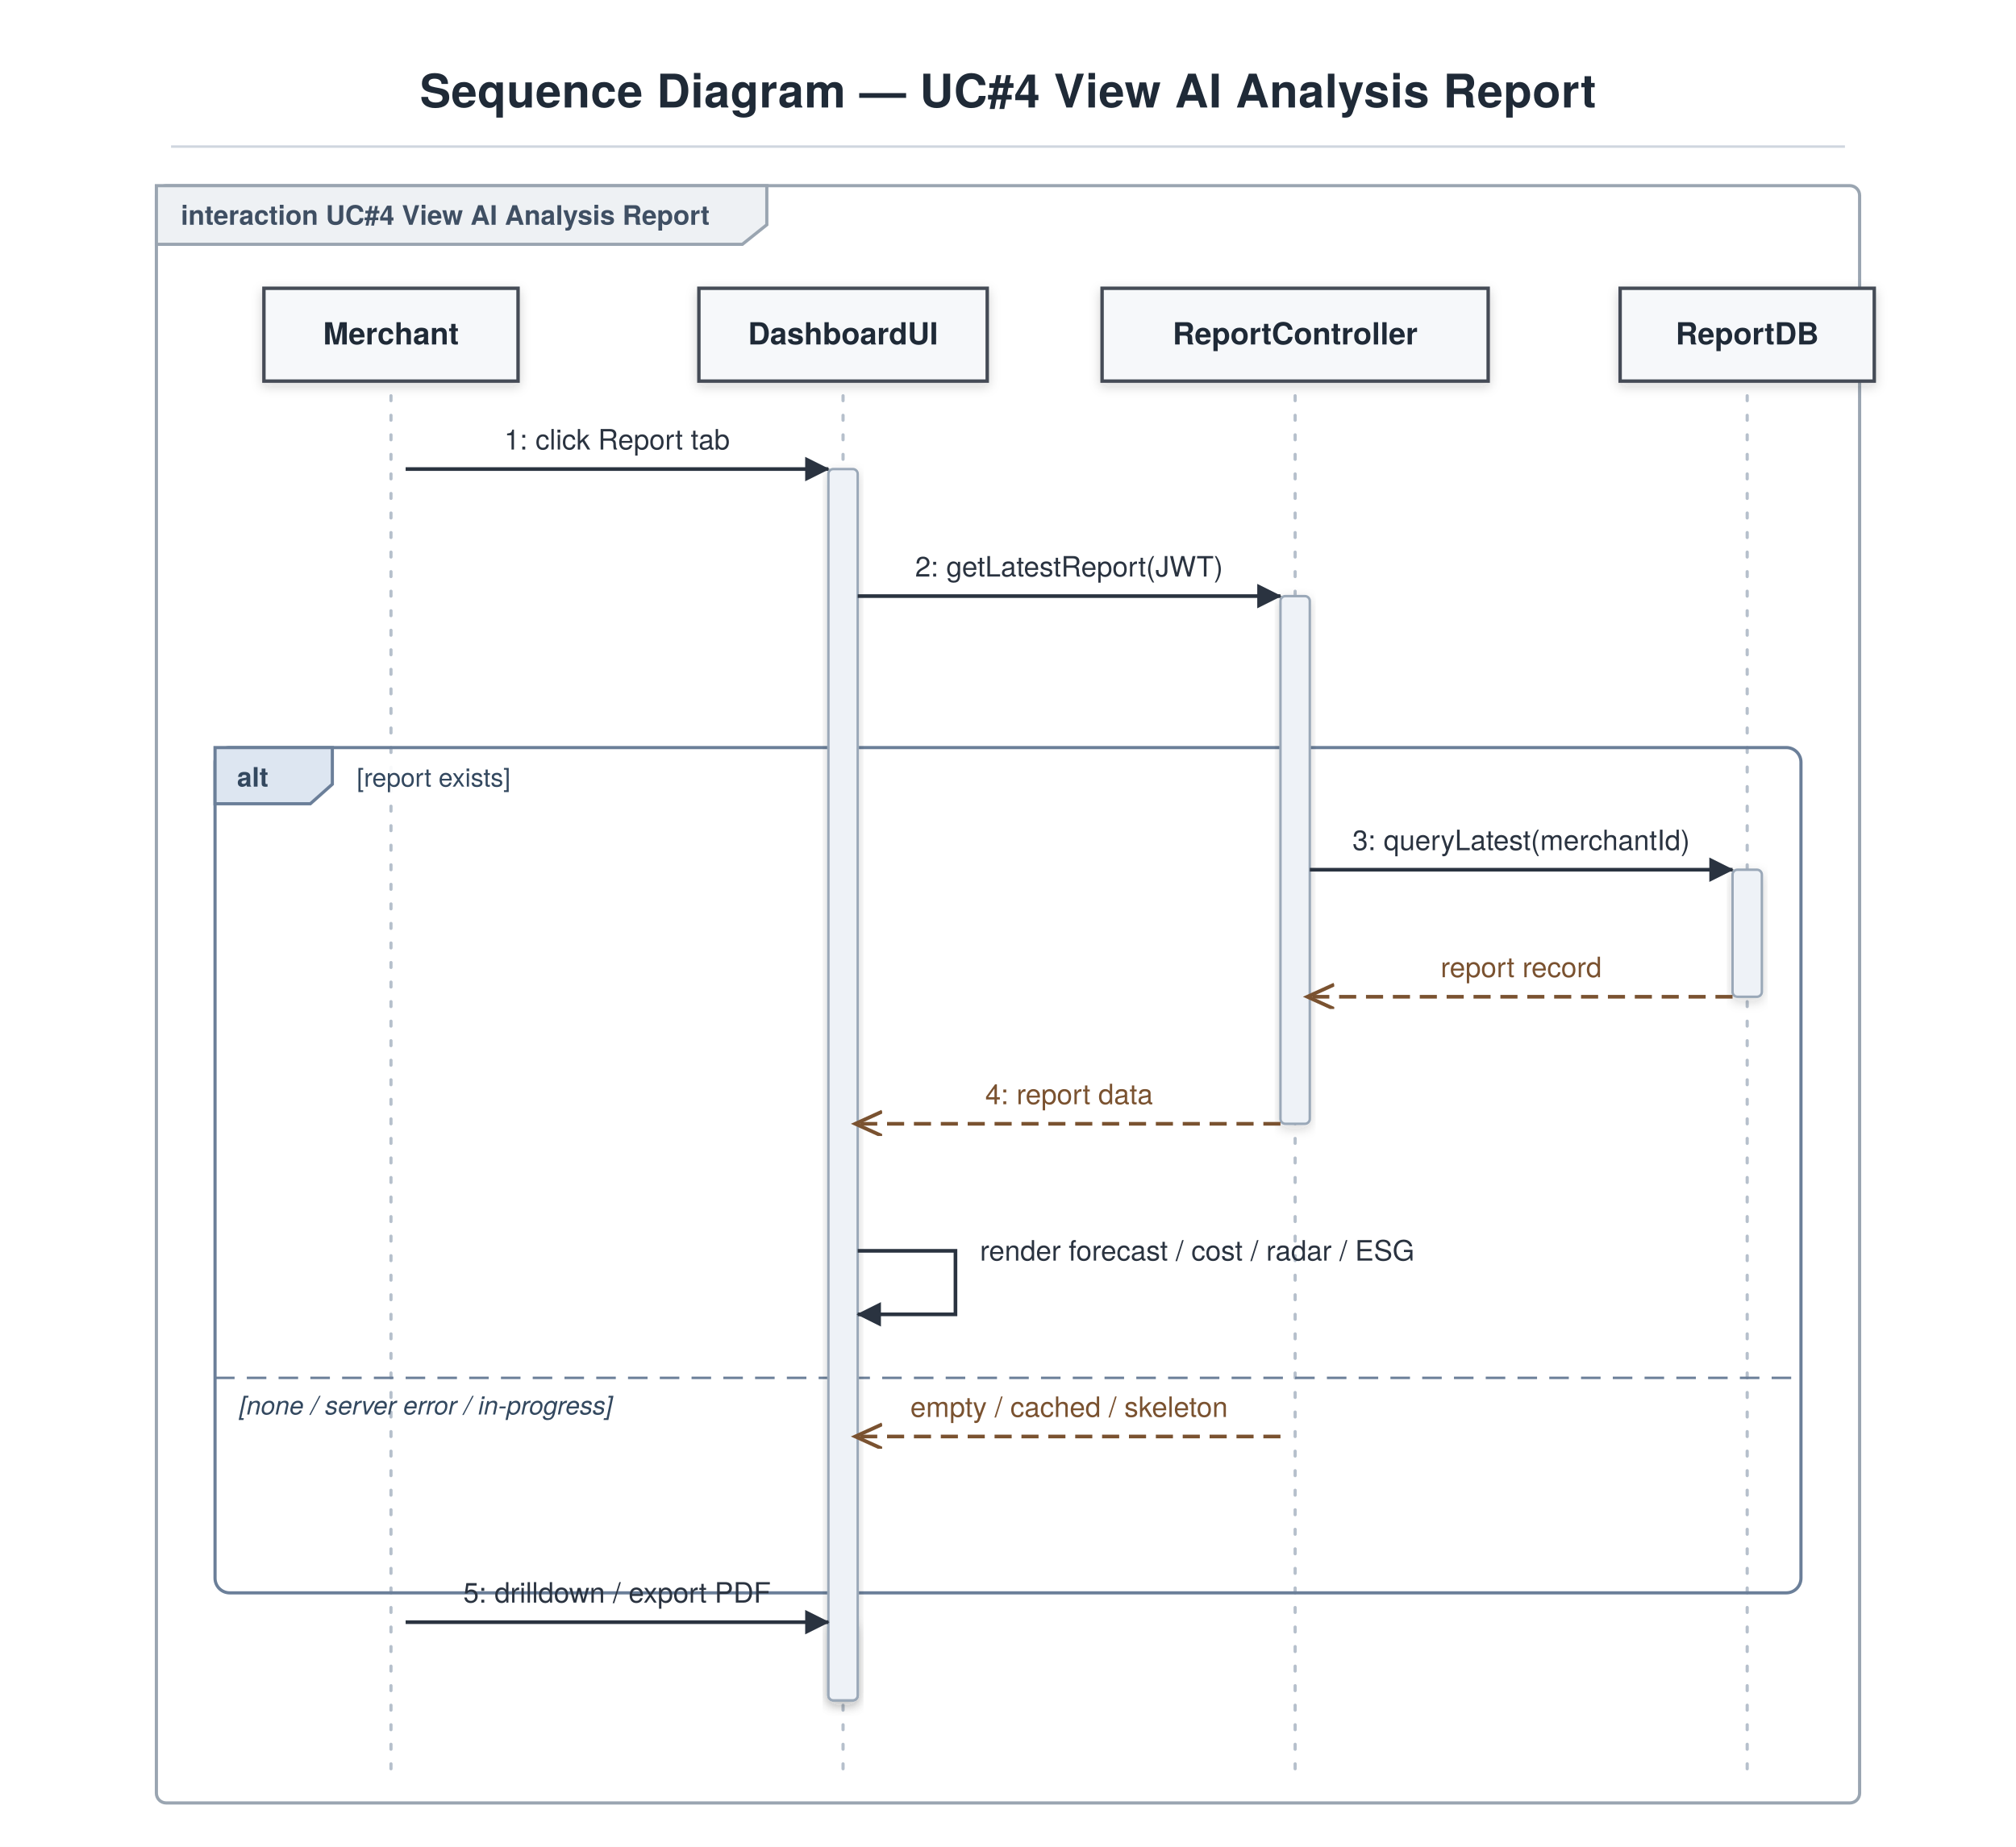
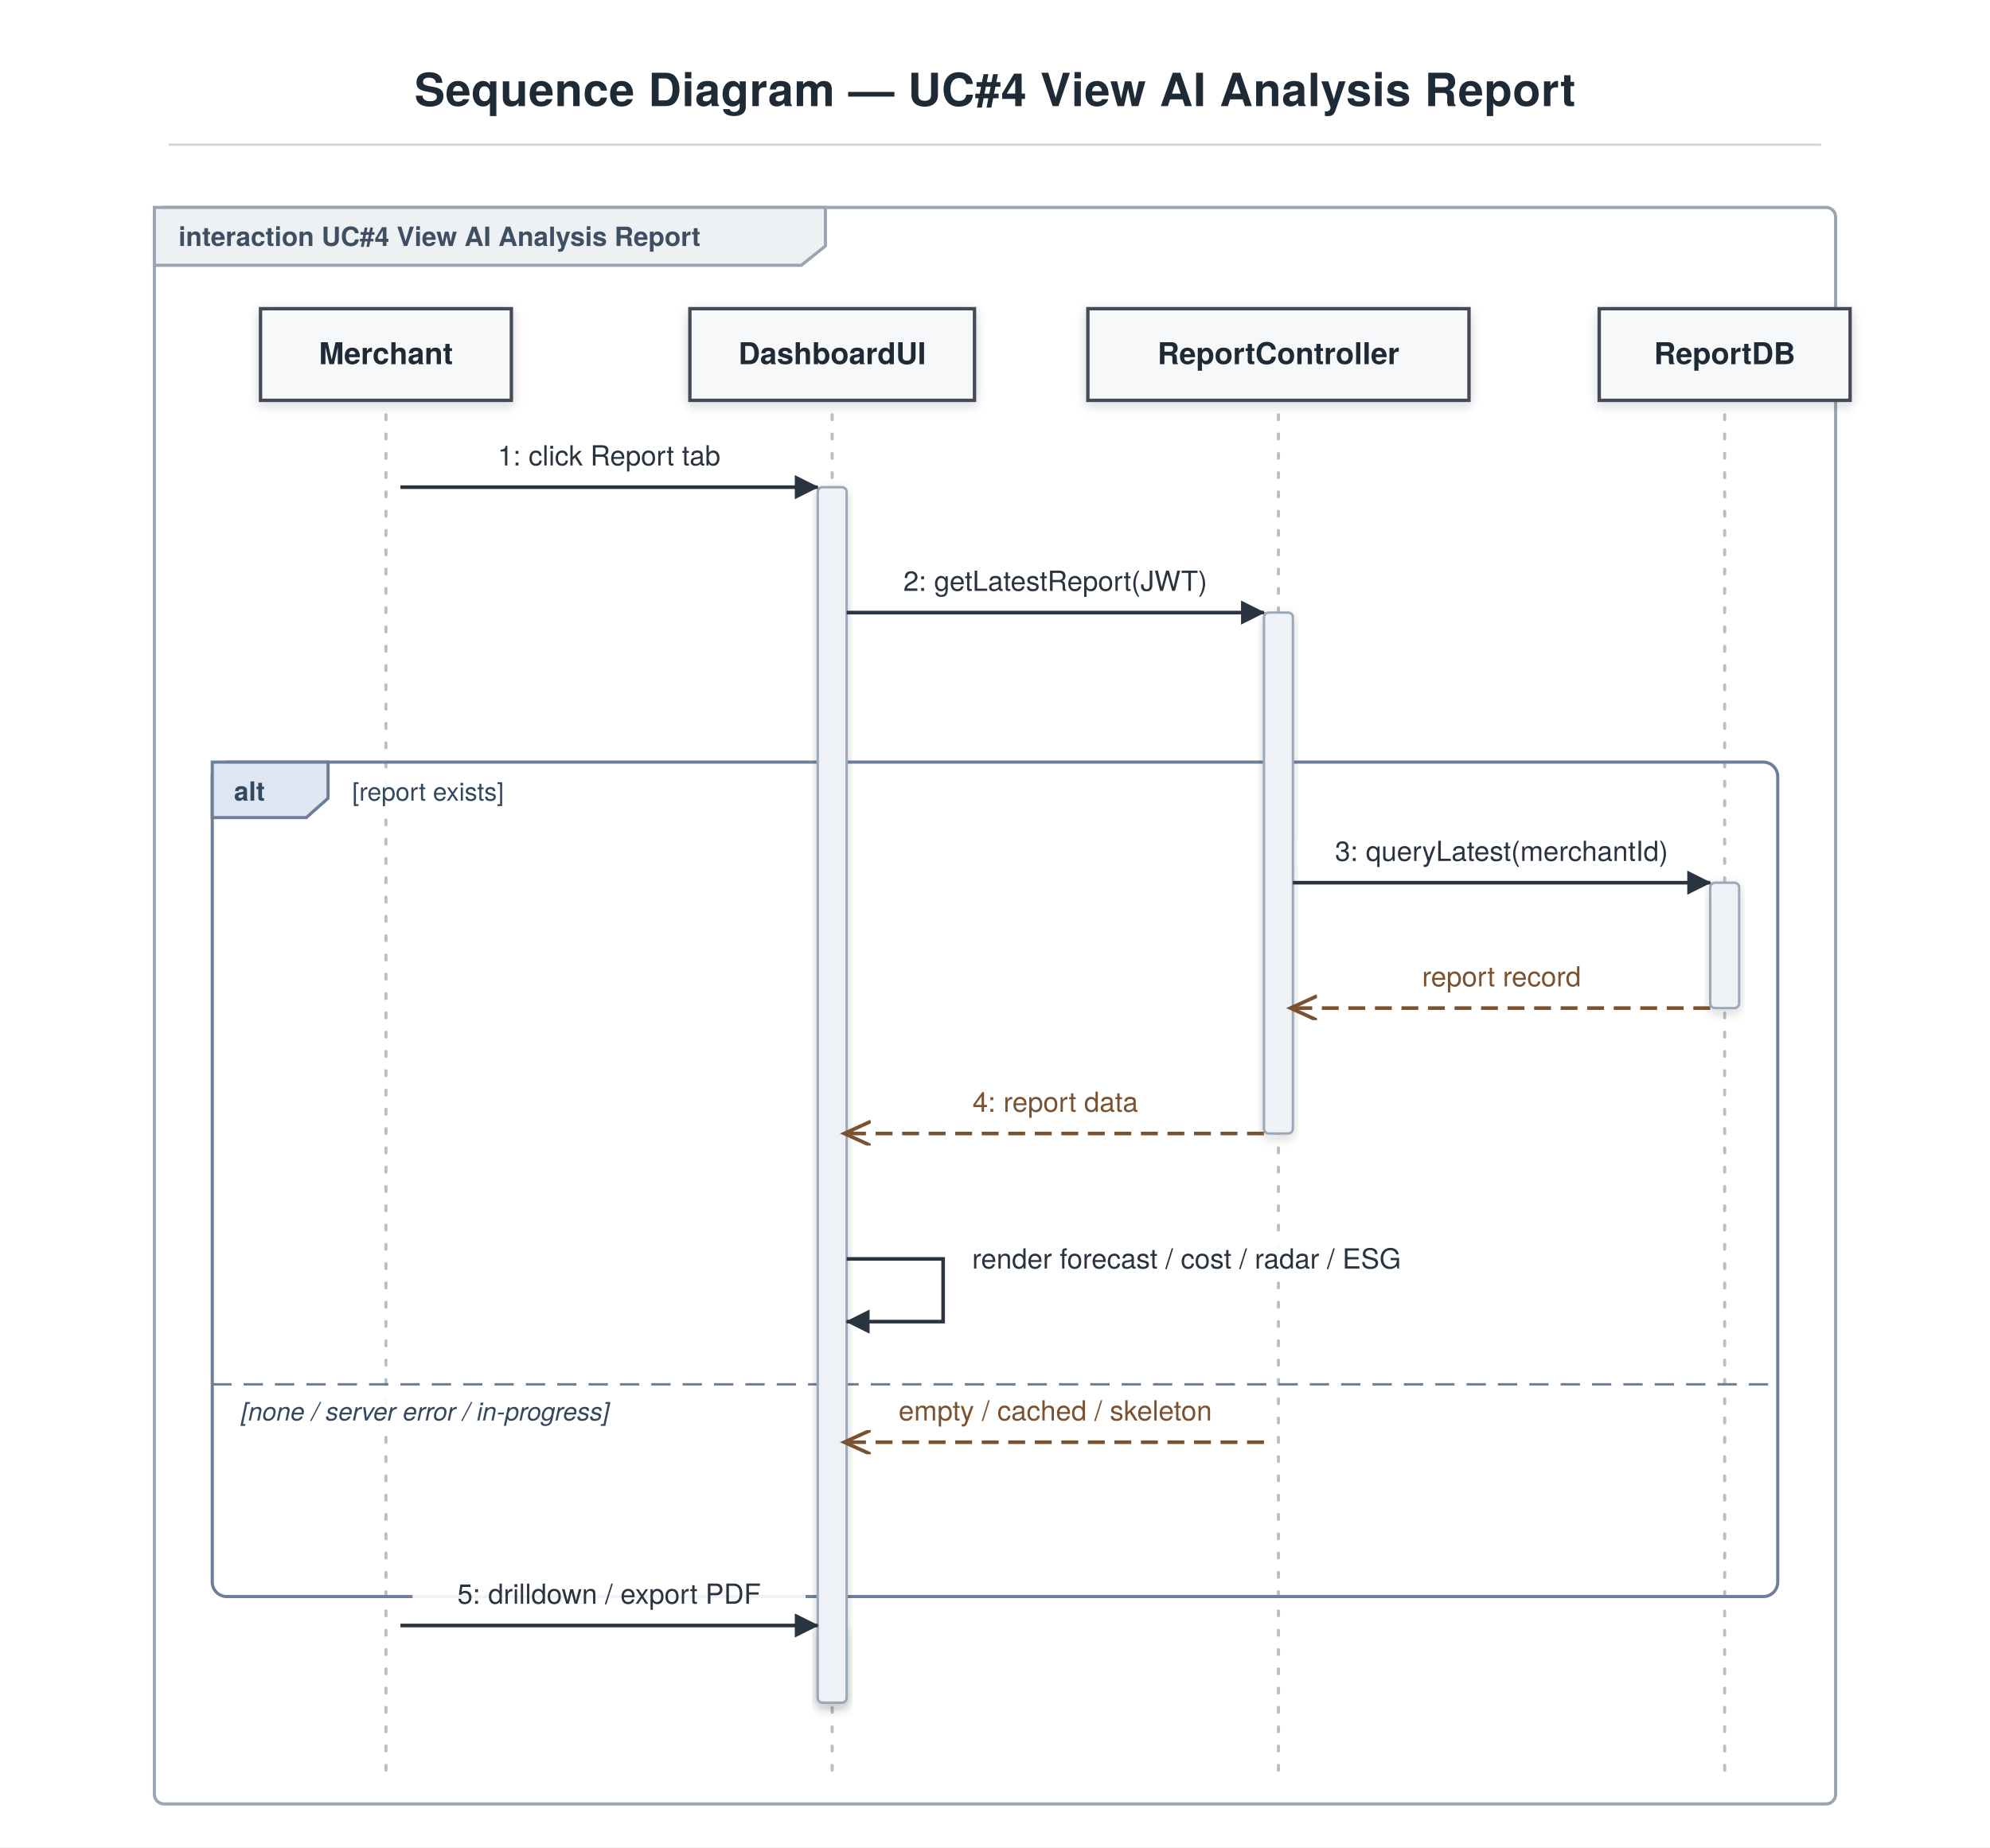
- <svg xmlns="http://www.w3.org/2000/svg" viewBox="0 0 825 756" font-family="'Helvetica Neue','Segoe UI','Malgun Gothic',sans-serif">
+ <svg xmlns="http://www.w3.org/2000/svg" viewBox="0 0 825 766" font-family="'Helvetica Neue','Segoe UI','Malgun Gothic',sans-serif">
  <defs>
    <marker id="mk_sync" markerWidth="12" markerHeight="12" refX="9.5" refY="5" orient="auto" markerUnits="userSpaceOnUse">
      <path d="M0,0 L10,5 L0,10 Z" fill="#2a3340" />
    </marker>
    <marker id="mk_open" markerWidth="14" markerHeight="12" refX="10" refY="5" orient="auto" markerUnits="userSpaceOnUse">
      <path d="M0,0 L11,5 L0,10" fill="none" stroke="#2a3340" stroke-width="1.5" />
    </marker>
    <marker id="mk_ret" markerWidth="14" markerHeight="12" refX="10" refY="5" orient="auto" markerUnits="userSpaceOnUse">
      <path d="M0,0 L11,5 L0,10" fill="none" stroke="#7a5230" stroke-width="1.5" />
    </marker>
    <filter id="ds" x="-20%" y="-20%" width="140%" height="140%">
      <feDropShadow dx="0" dy="1.5" stdDeviation="2.2" flood-color="#1f2a37" flood-opacity="0.18" />
    </filter>
  </defs>
-   <rect width="825" height="756" fill="#ffffff" />
+   <rect width="825" height="766" fill="#ffffff" />
  <text x="412.5" y="44" text-anchor="middle" font-size="19" font-weight="700" fill="#1f2a37" letter-spacing="0.2">Sequence Diagram — UC#4  View AI Analysis Report</text>
  <line x1="70" y1="60" x2="755" y2="60" stroke="#cfd6df" stroke-width="1" />
-   <rect x="64" y="76" width="697" height="662" rx="4" fill="none" stroke="#9aa5b1" stroke-width="1.3" />
-   <path d="M64,76 h249.8 l0,16 l-10,8 h-239.8 z" fill="#eef1f4" stroke="#9aa5b1" stroke-width="1.3" />
-   <text x="74" y="92" font-size="11" font-weight="700" fill="#3f4f63">interaction UC#4  View AI Analysis Report</text>
-   <line x1="160" y1="162" x2="160" y2="726" stroke="#b6c0cc" stroke-width="1.3" stroke-dasharray="2 6" stroke-linecap="round" />
-   <line x1="345" y1="162" x2="345" y2="726" stroke="#b6c0cc" stroke-width="1.3" stroke-dasharray="2 6" stroke-linecap="round" />
-   <line x1="530" y1="162" x2="530" y2="726" stroke="#b6c0cc" stroke-width="1.3" stroke-dasharray="2 6" stroke-linecap="round" />
-   <line x1="715" y1="162" x2="715" y2="726" stroke="#b6c0cc" stroke-width="1.3" stroke-dasharray="2 6" stroke-linecap="round" />
-   <rect x="88" y="306" width="649" height="346" rx="6" fill="#ffffff" fill-opacity="0.0" stroke="#6b7f99" stroke-width="1.3" />
-   <path d="M88,306 h48 l0,15 l-9,8 h-39 z" fill="#dde6f1" stroke="#6b7f99" stroke-width="1.3" />
-   <text x="97" y="322" font-size="11" font-weight="700" fill="#33485f">alt</text>
-   <rect x="142" y="310" width="92.8" height="16" fill="#ffffff" opacity="0.92" />
-   <text x="146" y="322" font-size="10.5" fill="#33485f">[report exists]</text>
-   <line x1="88" y1="564" x2="737" y2="564" stroke="#6b7f99" stroke-width="1" stroke-dasharray="8 5" />
-   <text x="98" y="579" font-size="10.5" font-style="italic" fill="#33485f">[none / server error / in-progress]</text>
-   <rect x="709" y="356" width="12" height="52" rx="2" fill="#eef2f7" stroke="#9aa8b8" stroke-width="1" filter="url(#ds)" />
-   <rect x="524" y="244" width="12" height="216" rx="2" fill="#eef2f7" stroke="#9aa8b8" stroke-width="1" filter="url(#ds)" />
-   <rect x="339" y="664" width="12" height="32" rx="2" fill="#eef2f7" stroke="#9aa8b8" stroke-width="1" filter="url(#ds)" />
-   <rect x="339" y="192" width="12" height="504" rx="2" fill="#eef2f7" stroke="#9aa8b8" stroke-width="1" filter="url(#ds)" />
-   <rect x="108.0" y="118" width="104" height="38" fill="#f6f8fa" stroke="#444c56" stroke-width="1.4" filter="url(#ds)" />
-   <text x="160" y="141.0" text-anchor="middle" font-size="12.5" font-weight="700" fill="#1f2a37">Merchant</text>
-   <rect x="286.0" y="118" width="118" height="38" fill="#f6f8fa" stroke="#444c56" stroke-width="1.4" filter="url(#ds)" />
-   <text x="345" y="141.0" text-anchor="middle" font-size="12.5" font-weight="700" fill="#1f2a37">DashboardUI</text>
-   <rect x="451.0" y="118" width="158" height="38" fill="#f6f8fa" stroke="#444c56" stroke-width="1.4" filter="url(#ds)" />
-   <text x="530" y="141.0" text-anchor="middle" font-size="12.5" font-weight="700" fill="#1f2a37">ReportController</text>
-   <rect x="663.0" y="118" width="104" height="38" fill="#f6f8fa" stroke="#444c56" stroke-width="1.4" filter="url(#ds)" />
-   <text x="715" y="141.0" text-anchor="middle" font-size="12.5" font-weight="700" fill="#1f2a37">ReportDB</text>
-   <line x1="166" y1="192" x2="339" y2="192" stroke="#2a3340" stroke-width="1.5" marker-end="url(#mk_sync)" />
-   <text x="252.5" y="184" text-anchor="middle" font-size="11.5" fill="#2a3340">1: click Report tab</text>
-   <line x1="351" y1="244" x2="524" y2="244" stroke="#2a3340" stroke-width="1.5" marker-end="url(#mk_sync)" />
-   <text x="437.5" y="236" text-anchor="middle" font-size="11.5" fill="#2a3340">2: getLatestReport(JWT)</text>
-   <line x1="536" y1="356" x2="709" y2="356" stroke="#2a3340" stroke-width="1.5" marker-end="url(#mk_sync)" />
-   <text x="622.5" y="348" text-anchor="middle" font-size="11.5" fill="#2a3340">3: queryLatest(merchantId)</text>
-   <line x1="709" y1="408" x2="536" y2="408" stroke="#7a5230" stroke-width="1.5" stroke-dasharray="7 4" marker-end="url(#mk_ret)" />
-   <text x="622.5" y="400" text-anchor="middle" font-size="11.5" fill="#7a5230">report record</text>
-   <line x1="524" y1="460" x2="351" y2="460" stroke="#7a5230" stroke-width="1.5" stroke-dasharray="7 4" marker-end="url(#mk_ret)" />
-   <text x="437.5" y="452" text-anchor="middle" font-size="11.5" fill="#7a5230">4: report data</text>
-   <path d="M351,512 h40 v26 h-40" fill="none" stroke="#2a3340" stroke-width="1.5" marker-end="url(#mk_sync)" />
-   <text x="401" y="516" font-size="11.5" fill="#2a3340">render forecast / cost / radar / ESG</text>
-   <line x1="524" y1="588" x2="351" y2="588" stroke="#7a5230" stroke-width="1.5" stroke-dasharray="7 4" marker-end="url(#mk_ret)" />
-   <text x="437.5" y="580" text-anchor="middle" font-size="11.5" fill="#7a5230">empty / cached / skeleton</text>
-   <line x1="166" y1="664" x2="339" y2="664" stroke="#2a3340" stroke-width="1.5" marker-end="url(#mk_sync)" />
-   <text x="252.5" y="656" text-anchor="middle" font-size="11.5" fill="#2a3340">5: drilldown / export PDF</text>
+   <rect x="64" y="86" width="697" height="662" rx="4" fill="none" stroke="#9aa5b1" stroke-width="1.3" />
+   <path d="M64,86 h278.2 l0,16 l-10,8 h-268.2 z" fill="#eef1f4" stroke="#9aa5b1" stroke-width="1.3" />
+   <text x="74" y="102" font-size="11" font-weight="700" fill="#3f4f63">interaction UC#4  View AI Analysis Report</text>
+   <line x1="160" y1="172" x2="160" y2="736" stroke="#b6c0cc" stroke-width="1.3" stroke-dasharray="2 6" stroke-linecap="round" />
+   <line x1="345" y1="172" x2="345" y2="736" stroke="#b6c0cc" stroke-width="1.3" stroke-dasharray="2 6" stroke-linecap="round" />
+   <line x1="530" y1="172" x2="530" y2="736" stroke="#b6c0cc" stroke-width="1.3" stroke-dasharray="2 6" stroke-linecap="round" />
+   <line x1="715" y1="172" x2="715" y2="736" stroke="#b6c0cc" stroke-width="1.3" stroke-dasharray="2 6" stroke-linecap="round" />
+   <rect x="88" y="316" width="649" height="346" rx="6" fill="#ffffff" fill-opacity="0.0" stroke="#6b7f99" stroke-width="1.3" />
+   <path d="M88,316 h48 l0,15 l-9,8 h-39 z" fill="#dde6f1" stroke="#6b7f99" stroke-width="1.3" />
+   <text x="97" y="332" font-size="11" font-weight="700" fill="#33485f">alt</text>
+   <rect x="142" y="320" width="92.8" height="16" fill="#ffffff" opacity="0.92" />
+   <text x="146" y="332" font-size="10.5" fill="#33485f">[report exists]</text>
+   <line x1="88" y1="574" x2="737" y2="574" stroke="#6b7f99" stroke-width="1" stroke-dasharray="8 5" />
+   <rect x="96" y="578" width="210" height="15" fill="#ffffff" opacity="0.92" rx="2" />
+   <text x="100" y="589" font-size="10.5" font-style="italic" fill="#33485f">[none / server error / in-progress]</text>
+   <rect x="709" y="366" width="12" height="52" rx="2" fill="#eef2f7" stroke="#9aa8b8" stroke-width="1" filter="url(#ds)" />
+   <rect x="524" y="254" width="12" height="216" rx="2" fill="#eef2f7" stroke="#9aa8b8" stroke-width="1" filter="url(#ds)" />
+   <rect x="339" y="674" width="12" height="32" rx="2" fill="#eef2f7" stroke="#9aa8b8" stroke-width="1" filter="url(#ds)" />
+   <rect x="339" y="202" width="12" height="504" rx="2" fill="#eef2f7" stroke="#9aa8b8" stroke-width="1" filter="url(#ds)" />
+   <rect x="108.0" y="128" width="104" height="38" fill="#f6f8fa" stroke="#444c56" stroke-width="1.4" filter="url(#ds)" />
+   <text x="160" y="151.0" text-anchor="middle" font-size="12.5" font-weight="700" fill="#1f2a37">Merchant</text>
+   <rect x="286.0" y="128" width="118" height="38" fill="#f6f8fa" stroke="#444c56" stroke-width="1.4" filter="url(#ds)" />
+   <text x="345" y="151.0" text-anchor="middle" font-size="12.5" font-weight="700" fill="#1f2a37">DashboardUI</text>
+   <rect x="451.0" y="128" width="158" height="38" fill="#f6f8fa" stroke="#444c56" stroke-width="1.4" filter="url(#ds)" />
+   <text x="530" y="151.0" text-anchor="middle" font-size="12.5" font-weight="700" fill="#1f2a37">ReportController</text>
+   <rect x="663.0" y="128" width="104" height="38" fill="#f6f8fa" stroke="#444c56" stroke-width="1.4" filter="url(#ds)" />
+   <text x="715" y="151.0" text-anchor="middle" font-size="12.5" font-weight="700" fill="#1f2a37">ReportDB</text>
+   <line x1="166" y1="202" x2="339" y2="202" stroke="#2a3340" stroke-width="1.5" marker-end="url(#mk_sync)" />
+   <rect x="189.6" y="182" width="125.8" height="15" fill="#ffffff" opacity="0.9" rx="2" />
+   <text x="252.5" y="193" text-anchor="middle" font-size="11.5" fill="#2a3340">1: click Report tab</text>
+   <line x1="351" y1="254" x2="524" y2="254" stroke="#2a3340" stroke-width="1.5" marker-end="url(#mk_sync)" />
+   <rect x="362.2" y="234" width="150.6" height="15" fill="#ffffff" opacity="0.9" rx="2" />
+   <text x="437.5" y="245" text-anchor="middle" font-size="11.5" fill="#2a3340">2: getLatestReport(JWT)</text>
+   <line x1="536" y1="366" x2="709" y2="366" stroke="#2a3340" stroke-width="1.5" marker-end="url(#mk_sync)" />
+   <rect x="537.9" y="346" width="169.2" height="15" fill="#ffffff" opacity="0.9" rx="2" />
+   <text x="622.5" y="357" text-anchor="middle" font-size="11.5" fill="#2a3340">3: queryLatest(merchantId)</text>
+   <line x1="709" y1="418" x2="536" y2="418" stroke="#7a5230" stroke-width="1.5" stroke-dasharray="7 4" marker-end="url(#mk_ret)" />
+   <rect x="578.2" y="398" width="88.6" height="15" fill="#ffffff" opacity="0.9" rx="2" />
+   <text x="622.5" y="409" text-anchor="middle" font-size="11.5" fill="#7a5230">report record</text>
+   <line x1="524" y1="470" x2="351" y2="470" stroke="#7a5230" stroke-width="1.5" stroke-dasharray="7 4" marker-end="url(#mk_ret)" />
+   <rect x="390.1" y="450" width="94.8" height="15" fill="#ffffff" opacity="0.9" rx="2" />
+   <text x="437.5" y="461" text-anchor="middle" font-size="11.5" fill="#7a5230">4: report data</text>
+   <path d="M351,522 h40 v26 h-40" fill="none" stroke="#2a3340" stroke-width="1.5" marker-end="url(#mk_sync)" />
+   <rect x="399" y="515" width="231.2" height="15" fill="#ffffff" opacity="0.9" rx="2" />
+   <text x="403" y="526" font-size="11.5" fill="#2a3340">render forecast / cost / radar / ESG</text>
+   <line x1="524" y1="598" x2="351" y2="598" stroke="#7a5230" stroke-width="1.5" stroke-dasharray="7 4" marker-end="url(#mk_ret)" />
+   <rect x="356.0" y="578" width="163.0" height="15" fill="#ffffff" opacity="0.9" rx="2" />
+   <text x="437.5" y="589" text-anchor="middle" font-size="11.5" fill="#7a5230">empty / cached / skeleton</text>
+   <line x1="166" y1="674" x2="339" y2="674" stroke="#2a3340" stroke-width="1.5" marker-end="url(#mk_sync)" />
+   <rect x="171.0" y="654" width="163.0" height="15" fill="#ffffff" opacity="0.9" rx="2" />
+   <text x="252.5" y="665" text-anchor="middle" font-size="11.5" fill="#2a3340">5: drilldown / export PDF</text>
</svg>
